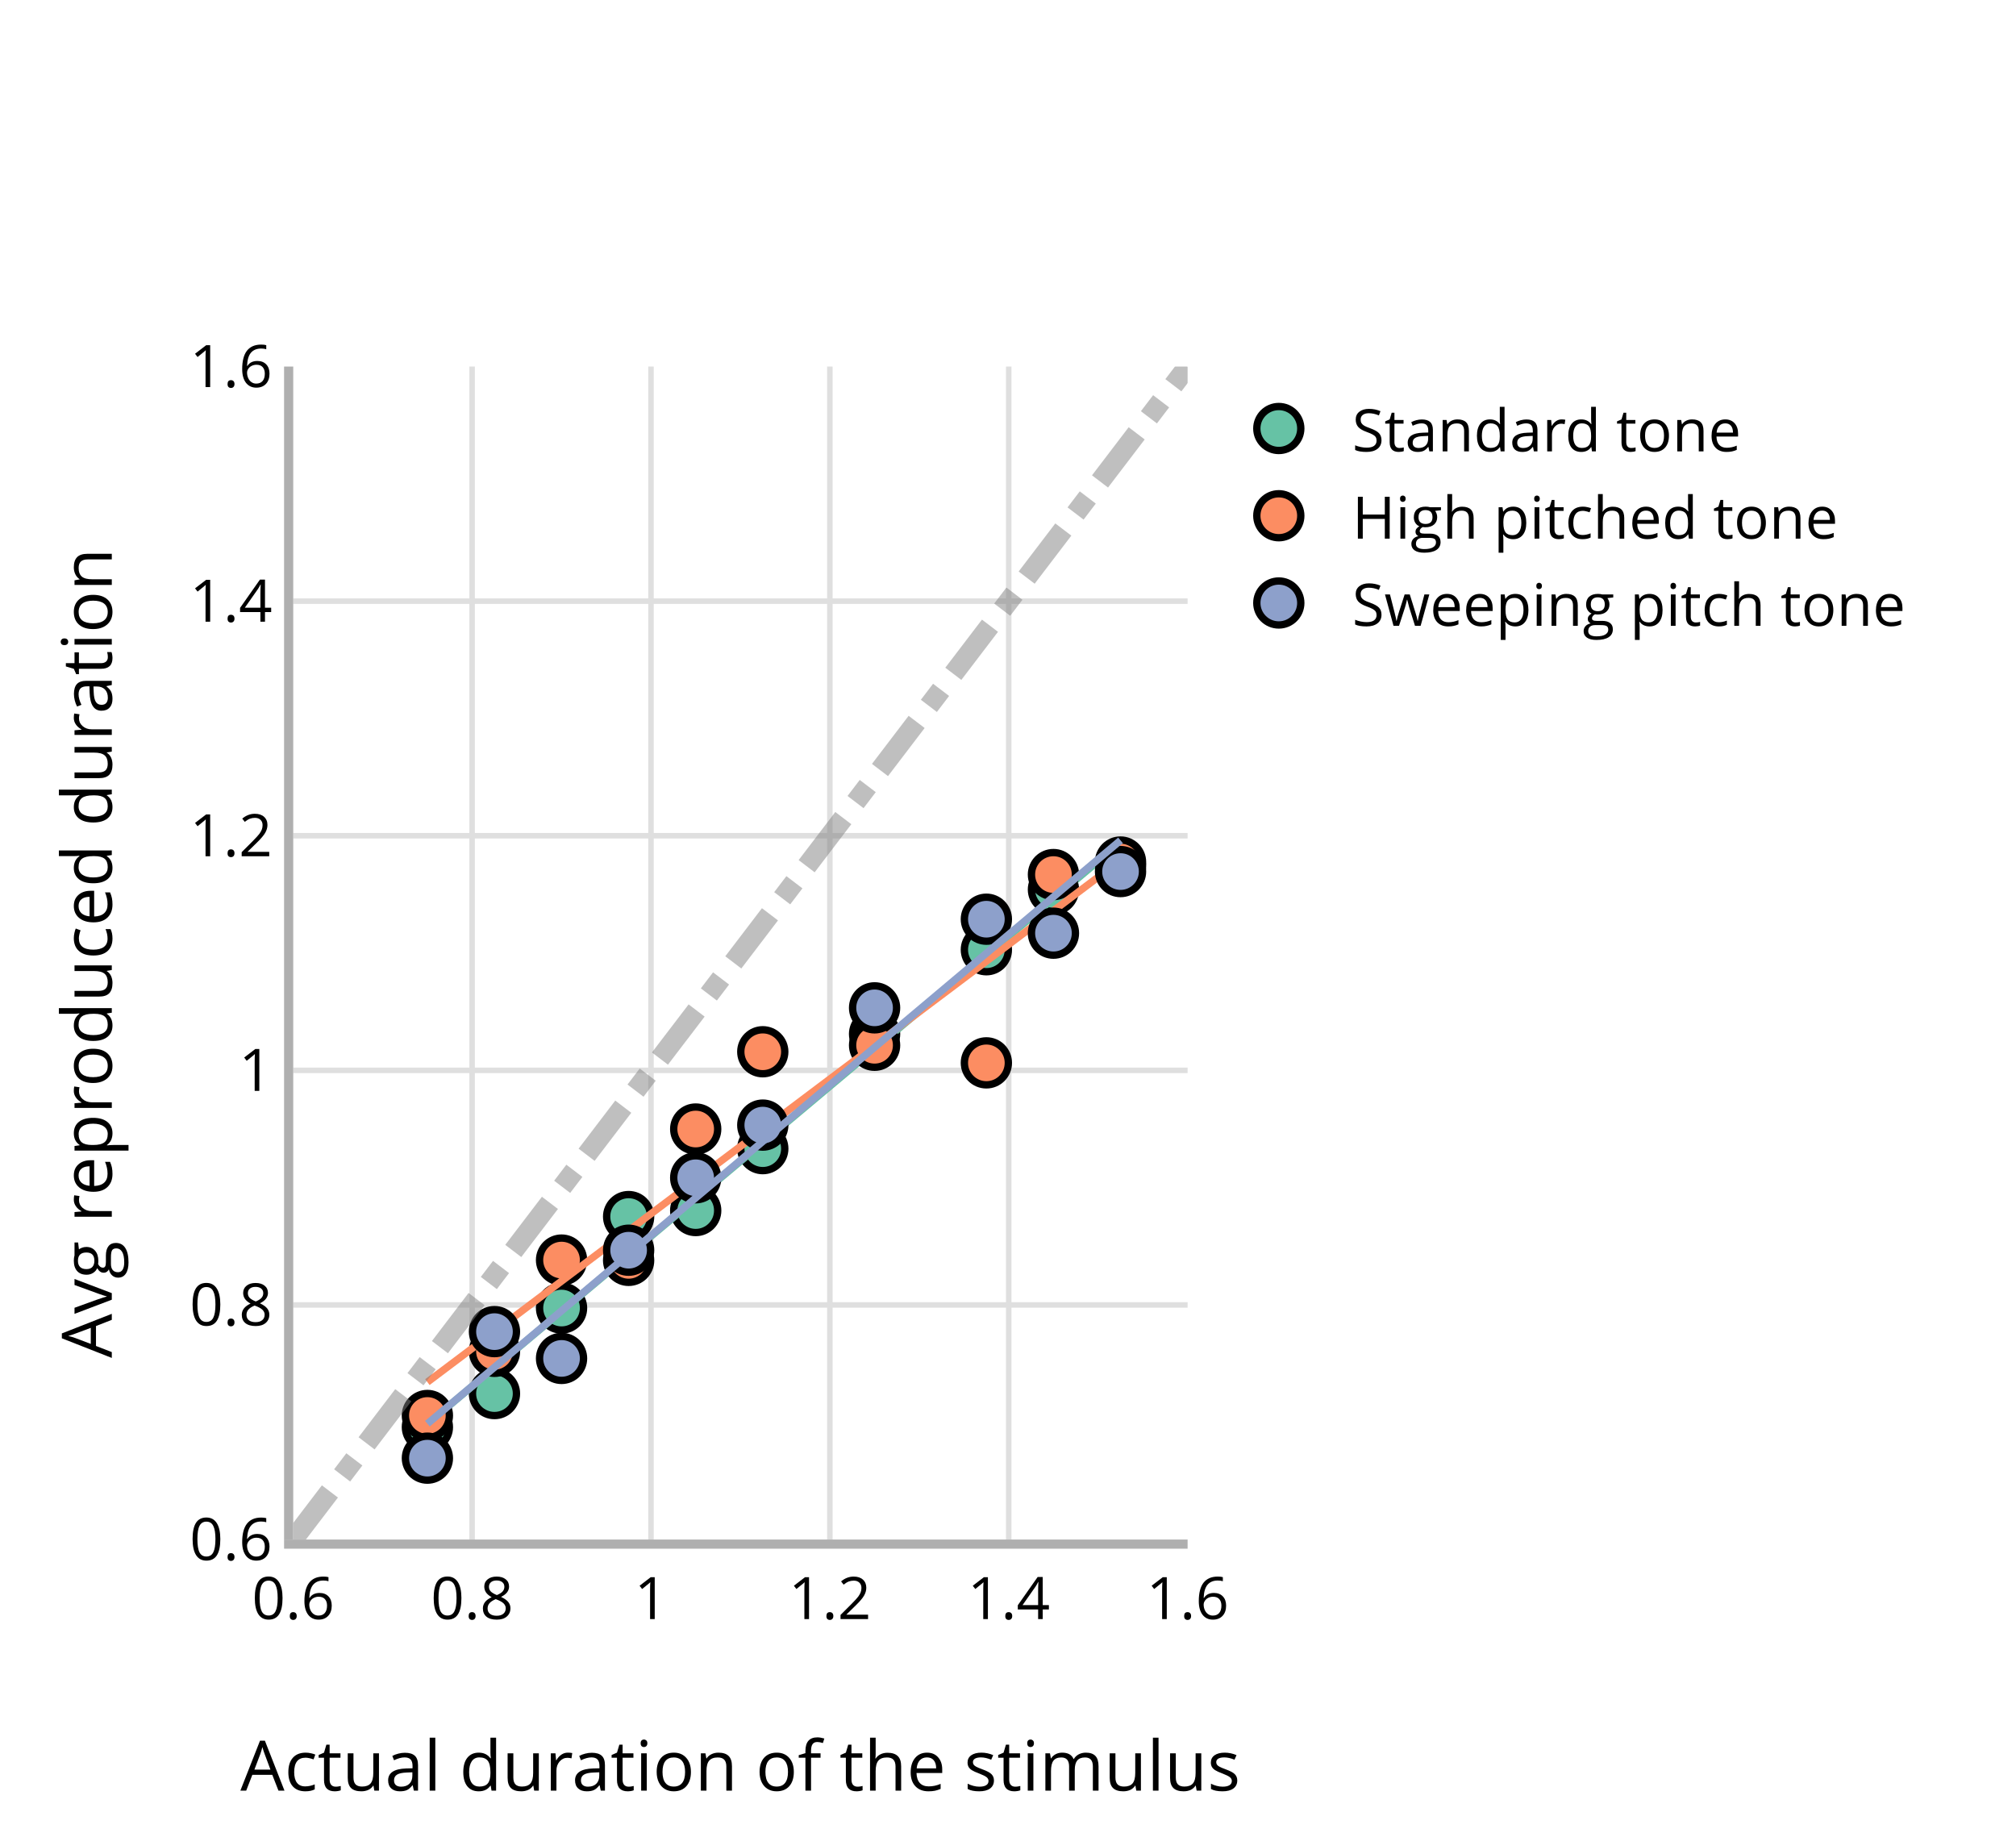
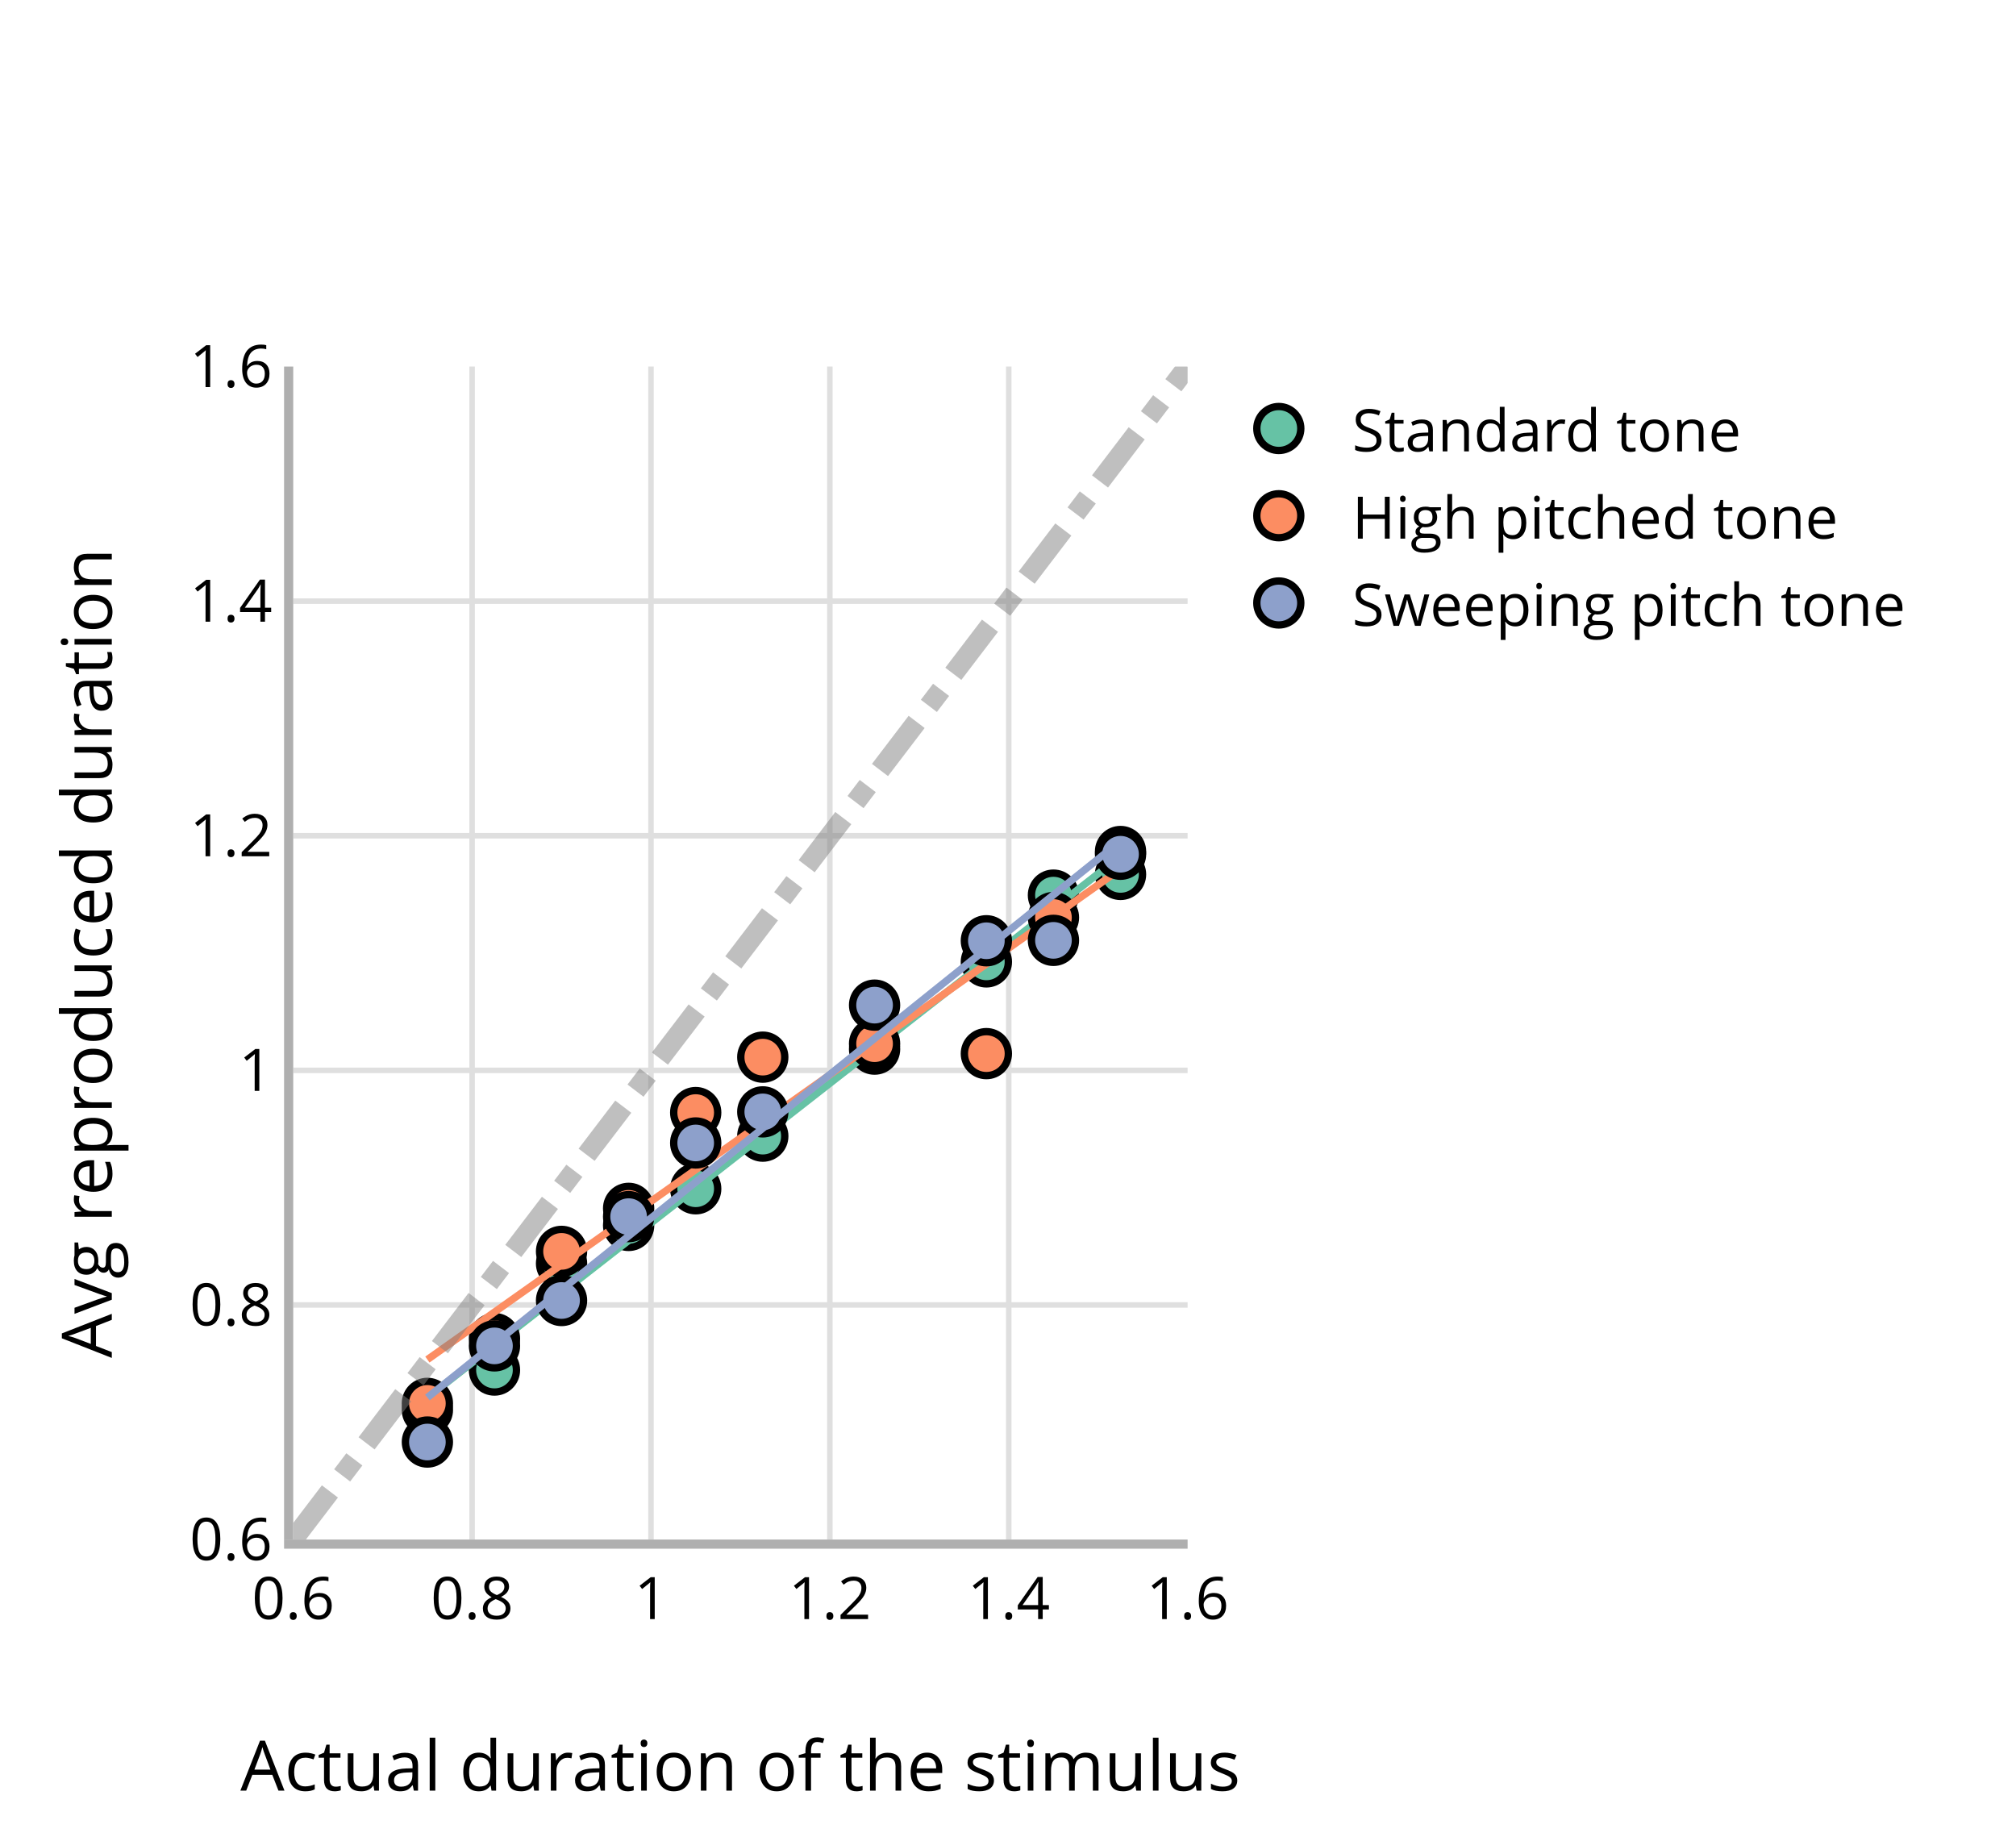
<svg xmlns="http://www.w3.org/2000/svg" class="main-svg" width="550" height="500" viewBox="0 0 550 500">
  <rect x="0" y="0" width="550" height="500" style="fill: rgb(0, 0, 0); fill-opacity: 0;" />
-   <defs id="defs-efb397">
+   <defs id="defs-0d2ed2">
    <g class="clips">
-       <clipPath id="clipefb397xyplot" class="plotclip">
+       <clipPath id="clip0d2ed2xyplot" class="plotclip">
        <rect width="244" height="320" />
      </clipPath>
-       <clipPath class="axesclip" id="clipefb397x">
+       <clipPath class="axesclip" id="clip0d2ed2x">
        <rect x="80" y="0" width="244" height="500" />
      </clipPath>
-       <clipPath class="axesclip" id="clipefb397y">
+       <clipPath class="axesclip" id="clip0d2ed2y">
        <rect x="0" y="100" width="550" height="320" />
      </clipPath>
-       <clipPath class="axesclip" id="clipefb397xy">
+       <clipPath class="axesclip" id="clip0d2ed2xy">
        <rect x="80" y="100" width="244" height="320" />
      </clipPath>
    </g>
    <g class="gradients" />
  </defs>
  <g class="bglayer">
    <rect class="bg" x="80" y="100" width="244" height="320" style="fill: rgb(0, 0, 0); fill-opacity: 0; stroke-width: 0;" />
  </g>
  <g class="layer-below">
    <g class="imagelayer" />
    <g class="shapelayer" />
  </g>
  <g class="cartesianlayer">
    <g class="subplot xy">
      <g class="layer-subplot">
        <g class="shapelayer" />
        <g class="imagelayer" />
      </g>
      <g class="gridlayer">
        <g class="x">
          <path class="xgrid crisp" transform="translate(128.8,0)" d="M0,100v320" style="stroke: rgb(223, 223, 223); stroke-opacity: 1; stroke-width: 1.5px;" />
          <path class="xgrid crisp" transform="translate(177.6,0)" d="M0,100v320" style="stroke: rgb(223, 223, 223); stroke-opacity: 1; stroke-width: 1.5px;" />
          <path class="xgrid crisp" transform="translate(226.4,0)" d="M0,100v320" style="stroke: rgb(223, 223, 223); stroke-opacity: 1; stroke-width: 1.5px;" />
          <path class="xgrid crisp" transform="translate(275.2,0)" d="M0,100v320" style="stroke: rgb(223, 223, 223); stroke-opacity: 1; stroke-width: 1.5px;" />
        </g>
        <g class="y">
          <path class="ygrid crisp" transform="translate(0,356)" d="M80,0h244" style="stroke: rgb(223, 223, 223); stroke-opacity: 1; stroke-width: 1.5px;" />
          <path class="ygrid crisp" transform="translate(0,292)" d="M80,0h244" style="stroke: rgb(223, 223, 223); stroke-opacity: 1; stroke-width: 1.5px;" />
          <path class="ygrid crisp" transform="translate(0,228)" d="M80,0h244" style="stroke: rgb(223, 223, 223); stroke-opacity: 1; stroke-width: 1.5px;" />
          <path class="ygrid crisp" transform="translate(0,164)" d="M80,0h244" style="stroke: rgb(223, 223, 223); stroke-opacity: 1; stroke-width: 1.5px;" />
        </g>
      </g>
      <g class="zerolinelayer" />
      <path class="xlines-below" />
      <path class="ylines-below" />
      <g class="overlines-below" />
      <g class="xaxislayer-below" />
      <g class="yaxislayer-below" />
      <g class="overaxes-below" />
-       <g class="plot" transform="translate(80, 100)" clip-path="url('#clipefb397xyplot')">
+       <g class="plot" transform="translate(80, 100)" clip-path="url('#clip0d2ed2xyplot')">
        <g class="scatterlayer mlayer">
-           <g class="trace scatter trace3b4c4c" style="stroke-miterlimit: 2; opacity: 1;">
+           <g class="trace scatter trace1afa07" style="stroke-miterlimit: 2; opacity: 1;">
            <g class="fills" />
            <g class="errorbars" />
            <g class="lines" />
            <g class="points">
-               <path class="point" transform="translate(36.6,289.33)" d="M6,0A6,6 0 1,1 0,-6A6,6 0 0,1 6,0Z" style="opacity: 1; stroke-width: 2px; fill: rgb(102, 194, 165); fill-opacity: 1; stroke: rgb(0, 0, 0); stroke-opacity: 1;" />
-               <path class="point" transform="translate(54.9,280.18)" d="M6,0A6,6 0 1,1 0,-6A6,6 0 0,1 6,0Z" style="opacity: 1; stroke-width: 2px; fill: rgb(102, 194, 165); fill-opacity: 1; stroke: rgb(0, 0, 0); stroke-opacity: 1;" />
-               <path class="point" transform="translate(73.2,256.85)" d="M6,0A6,6 0 1,1 0,-6A6,6 0 0,1 6,0Z" style="opacity: 1; stroke-width: 2px; fill: rgb(102, 194, 165); fill-opacity: 1; stroke: rgb(0, 0, 0); stroke-opacity: 1;" />
-               <path class="point" transform="translate(91.5,231.89)" d="M6,0A6,6 0 1,1 0,-6A6,6 0 0,1 6,0Z" style="opacity: 1; stroke-width: 2px; fill: rgb(102, 194, 165); fill-opacity: 1; stroke: rgb(0, 0, 0); stroke-opacity: 1;" />
-               <path class="point" transform="translate(109.8,230.25)" d="M6,0A6,6 0 1,1 0,-6A6,6 0 0,1 6,0Z" style="opacity: 1; stroke-width: 2px; fill: rgb(102, 194, 165); fill-opacity: 1; stroke: rgb(0, 0, 0); stroke-opacity: 1;" />
-               <path class="point" transform="translate(128.1,213.36)" d="M6,0A6,6 0 1,1 0,-6A6,6 0 0,1 6,0Z" style="opacity: 1; stroke-width: 2px; fill: rgb(102, 194, 165); fill-opacity: 1; stroke: rgb(0, 0, 0); stroke-opacity: 1;" />
-               <path class="point" transform="translate(158.6,182.08)" d="M6,0A6,6 0 1,1 0,-6A6,6 0 0,1 6,0Z" style="opacity: 1; stroke-width: 2px; fill: rgb(102, 194, 165); fill-opacity: 1; stroke: rgb(0, 0, 0); stroke-opacity: 1;" />
-               <path class="point" transform="translate(189.1,159.1)" d="M6,0A6,6 0 1,1 0,-6A6,6 0 0,1 6,0Z" style="opacity: 1; stroke-width: 2px; fill: rgb(102, 194, 165); fill-opacity: 1; stroke: rgb(0, 0, 0); stroke-opacity: 1;" />
-               <path class="point" transform="translate(207.4,142.68)" d="M6,0A6,6 0 1,1 0,-6A6,6 0 0,1 6,0Z" style="opacity: 1; stroke-width: 2px; fill: rgb(102, 194, 165); fill-opacity: 1; stroke: rgb(0, 0, 0); stroke-opacity: 1;" />
-               <path class="point" transform="translate(225.7,136.27)" d="M6,0A6,6 0 1,1 0,-6A6,6 0 0,1 6,0Z" style="opacity: 1; stroke-width: 2px; fill: rgb(102, 194, 165); fill-opacity: 1; stroke: rgb(0, 0, 0); stroke-opacity: 1;" />
-             </g>
-             <g class="text" />
-           </g>
-           <g class="trace scatter trace4b8f51" style="stroke-miterlimit: 2; opacity: 1;">
-             <g class="fills" />
-             <g class="errorbars" />
-             <g class="lines">
-               <path class="js-line" d="M36.6,288.44L225.7,129.81" style="vector-effect: non-scaling-stroke; fill: none; stroke: rgb(102, 194, 165); stroke-opacity: 1; stroke-width: 2px; opacity: 1;" />
-             </g>
-             <g class="points" />
-             <g class="text" />
-           </g>
-           <g class="trace scatter trace2dc6b6" style="stroke-miterlimit: 2; opacity: 1;">
+               <path class="point" transform="translate(36.6,284.66)" d="M6,0A6,6 0 1,1 0,-6A6,6 0 0,1 6,0Z" style="opacity: 1; stroke-width: 2px; fill: rgb(102, 194, 165); fill-opacity: 1; stroke: rgb(0, 0, 0); stroke-opacity: 1;" />
+               <path class="point" transform="translate(54.9,273.76)" d="M6,0A6,6 0 1,1 0,-6A6,6 0 0,1 6,0Z" style="opacity: 1; stroke-width: 2px; fill: rgb(102, 194, 165); fill-opacity: 1; stroke: rgb(0, 0, 0); stroke-opacity: 1;" />
+               <path class="point" transform="translate(73.2,244.69)" d="M6,0A6,6 0 1,1 0,-6A6,6 0 0,1 6,0Z" style="opacity: 1; stroke-width: 2px; fill: rgb(102, 194, 165); fill-opacity: 1; stroke: rgb(0, 0, 0); stroke-opacity: 1;" />
+               <path class="point" transform="translate(91.5,234.31)" d="M6,0A6,6 0 1,1 0,-6A6,6 0 0,1 6,0Z" style="opacity: 1; stroke-width: 2px; fill: rgb(102, 194, 165); fill-opacity: 1; stroke: rgb(0, 0, 0); stroke-opacity: 1;" />
+               <path class="point" transform="translate(109.8,224.31)" d="M6,0A6,6 0 1,1 0,-6A6,6 0 0,1 6,0Z" style="opacity: 1; stroke-width: 2px; fill: rgb(102, 194, 165); fill-opacity: 1; stroke: rgb(0, 0, 0); stroke-opacity: 1;" />
+               <path class="point" transform="translate(128.1,209.95)" d="M6,0A6,6 0 1,1 0,-6A6,6 0 0,1 6,0Z" style="opacity: 1; stroke-width: 2px; fill: rgb(102, 194, 165); fill-opacity: 1; stroke: rgb(0, 0, 0); stroke-opacity: 1;" />
+               <path class="point" transform="translate(158.6,186.21)" d="M6,0A6,6 0 1,1 0,-6A6,6 0 0,1 6,0Z" style="opacity: 1; stroke-width: 2px; fill: rgb(102, 194, 165); fill-opacity: 1; stroke: rgb(0, 0, 0); stroke-opacity: 1;" />
+               <path class="point" transform="translate(189.1,162.41)" d="M6,0A6,6 0 1,1 0,-6A6,6 0 0,1 6,0Z" style="opacity: 1; stroke-width: 2px; fill: rgb(102, 194, 165); fill-opacity: 1; stroke: rgb(0, 0, 0); stroke-opacity: 1;" />
+               <path class="point" transform="translate(207.4,144.2)" d="M6,0A6,6 0 1,1 0,-6A6,6 0 0,1 6,0Z" style="opacity: 1; stroke-width: 2px; fill: rgb(102, 194, 165); fill-opacity: 1; stroke: rgb(0, 0, 0); stroke-opacity: 1;" />
+               <path class="point" transform="translate(225.7,138.55)" d="M6,0A6,6 0 1,1 0,-6A6,6 0 0,1 6,0Z" style="opacity: 1; stroke-width: 2px; fill: rgb(102, 194, 165); fill-opacity: 1; stroke: rgb(0, 0, 0); stroke-opacity: 1;" />
+             </g>
+             <g class="text" />
+           </g>
+           <g class="trace scatter tracee53769" style="stroke-miterlimit: 2; opacity: 1;">
+             <g class="fills" />
+             <g class="errorbars" />
+             <g class="lines">
+               <path class="js-line" d="M36.6,281.3L225.7,133.59" style="vector-effect: non-scaling-stroke; fill: none; stroke: rgb(102, 194, 165); stroke-opacity: 1; stroke-width: 2px; opacity: 1;" />
+             </g>
+             <g class="points" />
+             <g class="text" />
+           </g>
+           <g class="trace scatter trace07e83b" style="stroke-miterlimit: 2; opacity: 1;">
            <g class="fills" />
            <g class="errorbars" />
            <g class="lines" />
            <g class="points">
-               <path class="point" transform="translate(36.6,286.16)" d="M6,0A6,6 0 1,1 0,-6A6,6 0 0,1 6,0Z" style="opacity: 1; stroke-width: 2px; fill: rgb(252, 141, 98); fill-opacity: 1; stroke: rgb(0, 0, 0); stroke-opacity: 1;" />
-               <path class="point" transform="translate(54.9,268.66)" d="M6,0A6,6 0 1,1 0,-6A6,6 0 0,1 6,0Z" style="opacity: 1; stroke-width: 2px; fill: rgb(252, 141, 98); fill-opacity: 1; stroke: rgb(0, 0, 0); stroke-opacity: 1;" />
-               <path class="point" transform="translate(73.2,243.76)" d="M6,0A6,6 0 1,1 0,-6A6,6 0 0,1 6,0Z" style="opacity: 1; stroke-width: 2px; fill: rgb(252, 141, 98); fill-opacity: 1; stroke: rgb(0, 0, 0); stroke-opacity: 1;" />
-               <path class="point" transform="translate(91.5,243.84)" d="M6,0A6,6 0 1,1 0,-6A6,6 0 0,1 6,0Z" style="opacity: 1; stroke-width: 2px; fill: rgb(252, 141, 98); fill-opacity: 1; stroke: rgb(0, 0, 0); stroke-opacity: 1;" />
-               <path class="point" transform="translate(109.8,208.01)" d="M6,0A6,6 0 1,1 0,-6A6,6 0 0,1 6,0Z" style="opacity: 1; stroke-width: 2px; fill: rgb(252, 141, 98); fill-opacity: 1; stroke: rgb(0, 0, 0); stroke-opacity: 1;" />
-               <path class="point" transform="translate(128.1,186.93)" d="M6,0A6,6 0 1,1 0,-6A6,6 0 0,1 6,0Z" style="opacity: 1; stroke-width: 2px; fill: rgb(252, 141, 98); fill-opacity: 1; stroke: rgb(0, 0, 0); stroke-opacity: 1;" />
-               <path class="point" transform="translate(158.6,185.16)" d="M6,0A6,6 0 1,1 0,-6A6,6 0 0,1 6,0Z" style="opacity: 1; stroke-width: 2px; fill: rgb(252, 141, 98); fill-opacity: 1; stroke: rgb(0, 0, 0); stroke-opacity: 1;" />
-               <path class="point" transform="translate(189.1,189.96)" d="M6,0A6,6 0 1,1 0,-6A6,6 0 0,1 6,0Z" style="opacity: 1; stroke-width: 2px; fill: rgb(252, 141, 98); fill-opacity: 1; stroke: rgb(0, 0, 0); stroke-opacity: 1;" />
-               <path class="point" transform="translate(207.4,138.59)" d="M6,0A6,6 0 1,1 0,-6A6,6 0 0,1 6,0Z" style="opacity: 1; stroke-width: 2px; fill: rgb(252, 141, 98); fill-opacity: 1; stroke: rgb(0, 0, 0); stroke-opacity: 1;" />
-               <path class="point" transform="translate(225.7,135.17)" d="M6,0A6,6 0 1,1 0,-6A6,6 0 0,1 6,0Z" style="opacity: 1; stroke-width: 2px; fill: rgb(252, 141, 98); fill-opacity: 1; stroke: rgb(0, 0, 0); stroke-opacity: 1;" />
-             </g>
-             <g class="text" />
-           </g>
-           <g class="trace scatter trace6f83f3" style="stroke-miterlimit: 2; opacity: 1;">
-             <g class="fills" />
-             <g class="errorbars" />
-             <g class="lines">
-               <path class="js-line" d="M36.6,277.05L225.7,134.68" style="vector-effect: non-scaling-stroke; fill: none; stroke: rgb(252, 141, 98); stroke-opacity: 1; stroke-width: 2px; opacity: 1;" />
-             </g>
-             <g class="points" />
-             <g class="text" />
-           </g>
-           <g class="trace scatter trace50d36a" style="stroke-miterlimit: 2; opacity: 1;">
+               <path class="point" transform="translate(36.6,282.86)" d="M6,0A6,6 0 1,1 0,-6A6,6 0 0,1 6,0Z" style="opacity: 1; stroke-width: 2px; fill: rgb(252, 141, 98); fill-opacity: 1; stroke: rgb(0, 0, 0); stroke-opacity: 1;" />
+               <path class="point" transform="translate(54.9,265.18)" d="M6,0A6,6 0 1,1 0,-6A6,6 0 0,1 6,0Z" style="opacity: 1; stroke-width: 2px; fill: rgb(252, 141, 98); fill-opacity: 1; stroke: rgb(0, 0, 0); stroke-opacity: 1;" />
+               <path class="point" transform="translate(73.2,241.39)" d="M6,0A6,6 0 1,1 0,-6A6,6 0 0,1 6,0Z" style="opacity: 1; stroke-width: 2px; fill: rgb(252, 141, 98); fill-opacity: 1; stroke: rgb(0, 0, 0); stroke-opacity: 1;" />
+               <path class="point" transform="translate(91.5,229.65)" d="M6,0A6,6 0 1,1 0,-6A6,6 0 0,1 6,0Z" style="opacity: 1; stroke-width: 2px; fill: rgb(252, 141, 98); fill-opacity: 1; stroke: rgb(0, 0, 0); stroke-opacity: 1;" />
+               <path class="point" transform="translate(109.8,203.52)" d="M6,0A6,6 0 1,1 0,-6A6,6 0 0,1 6,0Z" style="opacity: 1; stroke-width: 2px; fill: rgb(252, 141, 98); fill-opacity: 1; stroke: rgb(0, 0, 0); stroke-opacity: 1;" />
+               <path class="point" transform="translate(128.1,188.4)" d="M6,0A6,6 0 1,1 0,-6A6,6 0 0,1 6,0Z" style="opacity: 1; stroke-width: 2px; fill: rgb(252, 141, 98); fill-opacity: 1; stroke: rgb(0, 0, 0); stroke-opacity: 1;" />
+               <path class="point" transform="translate(158.6,184.73)" d="M6,0A6,6 0 1,1 0,-6A6,6 0 0,1 6,0Z" style="opacity: 1; stroke-width: 2px; fill: rgb(252, 141, 98); fill-opacity: 1; stroke: rgb(0, 0, 0); stroke-opacity: 1;" />
+               <path class="point" transform="translate(189.1,187.44)" d="M6,0A6,6 0 1,1 0,-6A6,6 0 0,1 6,0Z" style="opacity: 1; stroke-width: 2px; fill: rgb(252, 141, 98); fill-opacity: 1; stroke: rgb(0, 0, 0); stroke-opacity: 1;" />
+               <path class="point" transform="translate(207.4,150.31)" d="M6,0A6,6 0 1,1 0,-6A6,6 0 0,1 6,0Z" style="opacity: 1; stroke-width: 2px; fill: rgb(252, 141, 98); fill-opacity: 1; stroke: rgb(0, 0, 0); stroke-opacity: 1;" />
+               <path class="point" transform="translate(225.7,132.3)" d="M6,0A6,6 0 1,1 0,-6A6,6 0 0,1 6,0Z" style="opacity: 1; stroke-width: 2px; fill: rgb(252, 141, 98); fill-opacity: 1; stroke: rgb(0, 0, 0); stroke-opacity: 1;" />
+             </g>
+             <g class="text" />
+           </g>
+           <g class="trace scatter tracea273cf" style="stroke-miterlimit: 2; opacity: 1;">
+             <g class="fills" />
+             <g class="errorbars" />
+             <g class="lines">
+               <path class="js-line" d="M36.6,270.9L225.7,137.08" style="vector-effect: non-scaling-stroke; fill: none; stroke: rgb(252, 141, 98); stroke-opacity: 1; stroke-width: 2px; opacity: 1;" />
+             </g>
+             <g class="points" />
+             <g class="text" />
+           </g>
+           <g class="trace scatter tracee1cdae" style="stroke-miterlimit: 2; opacity: 1;">
            <g class="fills" />
            <g class="errorbars" />
            <g class="lines" />
            <g class="points">
-               <path class="point" transform="translate(36.6,297.8)" d="M6,0A6,6 0 1,1 0,-6A6,6 0 0,1 6,0Z" style="opacity: 1; stroke-width: 2px; fill: rgb(141, 160, 203); fill-opacity: 1; stroke: rgb(0, 0, 0); stroke-opacity: 1;" />
-               <path class="point" transform="translate(54.9,263.28)" d="M6,0A6,6 0 1,1 0,-6A6,6 0 0,1 6,0Z" style="opacity: 1; stroke-width: 2px; fill: rgb(141, 160, 203); fill-opacity: 1; stroke: rgb(0, 0, 0); stroke-opacity: 1;" />
-               <path class="point" transform="translate(73.2,270.59)" d="M6,0A6,6 0 1,1 0,-6A6,6 0 0,1 6,0Z" style="opacity: 1; stroke-width: 2px; fill: rgb(141, 160, 203); fill-opacity: 1; stroke: rgb(0, 0, 0); stroke-opacity: 1;" />
-               <path class="point" transform="translate(91.5,241.07)" d="M6,0A6,6 0 1,1 0,-6A6,6 0 0,1 6,0Z" style="opacity: 1; stroke-width: 2px; fill: rgb(141, 160, 203); fill-opacity: 1; stroke: rgb(0, 0, 0); stroke-opacity: 1;" />
-               <path class="point" transform="translate(109.8,221.31)" d="M6,0A6,6 0 1,1 0,-6A6,6 0 0,1 6,0Z" style="opacity: 1; stroke-width: 2px; fill: rgb(141, 160, 203); fill-opacity: 1; stroke: rgb(0, 0, 0); stroke-opacity: 1;" />
-               <path class="point" transform="translate(128.1,206.94)" d="M6,0A6,6 0 1,1 0,-6A6,6 0 0,1 6,0Z" style="opacity: 1; stroke-width: 2px; fill: rgb(141, 160, 203); fill-opacity: 1; stroke: rgb(0, 0, 0); stroke-opacity: 1;" />
-               <path class="point" transform="translate(158.6,174.95)" d="M6,0A6,6 0 1,1 0,-6A6,6 0 0,1 6,0Z" style="opacity: 1; stroke-width: 2px; fill: rgb(141, 160, 203); fill-opacity: 1; stroke: rgb(0, 0, 0); stroke-opacity: 1;" />
-               <path class="point" transform="translate(189.1,150.77)" d="M6,0A6,6 0 1,1 0,-6A6,6 0 0,1 6,0Z" style="opacity: 1; stroke-width: 2px; fill: rgb(141, 160, 203); fill-opacity: 1; stroke: rgb(0, 0, 0); stroke-opacity: 1;" />
-               <path class="point" transform="translate(207.4,154.58)" d="M6,0A6,6 0 1,1 0,-6A6,6 0 0,1 6,0Z" style="opacity: 1; stroke-width: 2px; fill: rgb(141, 160, 203); fill-opacity: 1; stroke: rgb(0, 0, 0); stroke-opacity: 1;" />
-               <path class="point" transform="translate(225.7,137.77)" d="M6,0A6,6 0 1,1 0,-6A6,6 0 0,1 6,0Z" style="opacity: 1; stroke-width: 2px; fill: rgb(141, 160, 203); fill-opacity: 1; stroke: rgb(0, 0, 0); stroke-opacity: 1;" />
-             </g>
-             <g class="text" />
-           </g>
-           <g class="trace scatter trace6a55a3" style="stroke-miterlimit: 2; opacity: 1;">
-             <g class="fills" />
-             <g class="errorbars" />
-             <g class="lines">
-               <path class="js-line" d="M36.6,288.4L225.7,129.26" style="vector-effect: non-scaling-stroke; fill: none; stroke: rgb(141, 160, 203); stroke-opacity: 1; stroke-width: 2px; opacity: 1;" />
-             </g>
-             <g class="points" />
-             <g class="text" />
-           </g>
-           <g class="trace scatter traced37b50" style="stroke-miterlimit: 2; opacity: 0.5;">
+               <path class="point" transform="translate(36.6,293.4)" d="M6,0A6,6 0 1,1 0,-6A6,6 0 0,1 6,0Z" style="opacity: 1; stroke-width: 2px; fill: rgb(141, 160, 203); fill-opacity: 1; stroke: rgb(0, 0, 0); stroke-opacity: 1;" />
+               <path class="point" transform="translate(54.9,267.17)" d="M6,0A6,6 0 1,1 0,-6A6,6 0 0,1 6,0Z" style="opacity: 1; stroke-width: 2px; fill: rgb(141, 160, 203); fill-opacity: 1; stroke: rgb(0, 0, 0); stroke-opacity: 1;" />
+               <path class="point" transform="translate(73.2,254.79)" d="M6,0A6,6 0 1,1 0,-6A6,6 0 0,1 6,0Z" style="opacity: 1; stroke-width: 2px; fill: rgb(141, 160, 203); fill-opacity: 1; stroke: rgb(0, 0, 0); stroke-opacity: 1;" />
+               <path class="point" transform="translate(91.5,231.91)" d="M6,0A6,6 0 1,1 0,-6A6,6 0 0,1 6,0Z" style="opacity: 1; stroke-width: 2px; fill: rgb(141, 160, 203); fill-opacity: 1; stroke: rgb(0, 0, 0); stroke-opacity: 1;" />
+               <path class="point" transform="translate(109.8,211.81)" d="M6,0A6,6 0 1,1 0,-6A6,6 0 0,1 6,0Z" style="opacity: 1; stroke-width: 2px; fill: rgb(141, 160, 203); fill-opacity: 1; stroke: rgb(0, 0, 0); stroke-opacity: 1;" />
+               <path class="point" transform="translate(128.1,203.33)" d="M6,0A6,6 0 1,1 0,-6A6,6 0 0,1 6,0Z" style="opacity: 1; stroke-width: 2px; fill: rgb(141, 160, 203); fill-opacity: 1; stroke: rgb(0, 0, 0); stroke-opacity: 1;" />
+               <path class="point" transform="translate(158.6,174.21)" d="M6,0A6,6 0 1,1 0,-6A6,6 0 0,1 6,0Z" style="opacity: 1; stroke-width: 2px; fill: rgb(141, 160, 203); fill-opacity: 1; stroke: rgb(0, 0, 0); stroke-opacity: 1;" />
+               <path class="point" transform="translate(189.1,156.65)" d="M6,0A6,6 0 1,1 0,-6A6,6 0 0,1 6,0Z" style="opacity: 1; stroke-width: 2px; fill: rgb(141, 160, 203); fill-opacity: 1; stroke: rgb(0, 0, 0); stroke-opacity: 1;" />
+               <path class="point" transform="translate(207.4,156.54)" d="M6,0A6,6 0 1,1 0,-6A6,6 0 0,1 6,0Z" style="opacity: 1; stroke-width: 2px; fill: rgb(141, 160, 203); fill-opacity: 1; stroke: rgb(0, 0, 0); stroke-opacity: 1;" />
+               <path class="point" transform="translate(225.7,133.05)" d="M6,0A6,6 0 1,1 0,-6A6,6 0 0,1 6,0Z" style="opacity: 1; stroke-width: 2px; fill: rgb(141, 160, 203); fill-opacity: 1; stroke: rgb(0, 0, 0); stroke-opacity: 1;" />
+             </g>
+             <g class="text" />
+           </g>
+           <g class="trace scatter traceb72fa9" style="stroke-miterlimit: 2; opacity: 1;">
+             <g class="fills" />
+             <g class="errorbars" />
+             <g class="lines">
+               <path class="js-line" d="M36.6,281.26L225.7,129.44" style="vector-effect: non-scaling-stroke; fill: none; stroke: rgb(141, 160, 203); stroke-opacity: 1; stroke-width: 2px; opacity: 1;" />
+             </g>
+             <g class="points" />
+             <g class="text" />
+           </g>
+           <g class="trace scatter trace63bbad" style="stroke-miterlimit: 2; opacity: 0.5;">
            <g class="fills" />
            <g class="errorbars" />
            <g class="lines">
              <path class="js-line" d="M0,320L104.78,182.58L105.03,182.26L210.29,44.2L210.54,43.88L244,0" style="vector-effect: non-scaling-stroke; fill: none; stroke: rgb(128, 128, 128); stroke-opacity: 1; stroke-width: 5.5px; opacity: 1; stroke-dasharray: 16.5px, 5.5px, 5.5px, 5.5px;" />
            </g>
            <g class="points" />
            <g class="text" />
          </g>
        </g>
      </g>
      <g class="overplot" />
      <path class="xlines-above crisp" d="M77.5,421.25H324" style="fill: none; stroke-width: 2.5px; stroke: rgb(175, 175, 175); stroke-opacity: 1;" />
      <path class="ylines-above crisp" d="M78.75,100V420" style="fill: none; stroke-width: 2.5px; stroke: rgb(175, 175, 175); stroke-opacity: 1;" />
      <g class="overlines-above" />
      <g class="xaxislayer-above">
        <g class="xtick">
          <text text-anchor="middle" x="0" y="441.7" transform="translate(80,0)" style="font-family: 'Open Sans', verdana, arial, sans-serif; font-size: 16px; fill: rgb(0, 0, 0); fill-opacity: 1; white-space: pre;">0.6</text>
        </g>
        <g class="xtick">
          <text text-anchor="middle" x="0" y="441.7" transform="translate(128.8,0)" style="font-family: 'Open Sans', verdana, arial, sans-serif; font-size: 16px; fill: rgb(0, 0, 0); fill-opacity: 1; white-space: pre;">0.8</text>
        </g>
        <g class="xtick">
          <text text-anchor="middle" x="0" y="441.7" transform="translate(177.6,0)" style="font-family: 'Open Sans', verdana, arial, sans-serif; font-size: 16px; fill: rgb(0, 0, 0); fill-opacity: 1; white-space: pre;">1</text>
        </g>
        <g class="xtick">
          <text text-anchor="middle" x="0" y="441.7" transform="translate(226.4,0)" style="font-family: 'Open Sans', verdana, arial, sans-serif; font-size: 16px; fill: rgb(0, 0, 0); fill-opacity: 1; white-space: pre;">1.2</text>
        </g>
        <g class="xtick">
          <text text-anchor="middle" x="0" y="441.7" transform="translate(275.2,0)" style="font-family: 'Open Sans', verdana, arial, sans-serif; font-size: 16px; fill: rgb(0, 0, 0); fill-opacity: 1; white-space: pre;">1.4</text>
        </g>
        <g class="xtick">
          <text text-anchor="middle" x="0" y="441.7" transform="translate(324,0)" style="font-family: 'Open Sans', verdana, arial, sans-serif; font-size: 16px; fill: rgb(0, 0, 0); fill-opacity: 1; white-space: pre;">1.6</text>
        </g>
      </g>
      <g class="yaxislayer-above">
        <g class="ytick">
          <text text-anchor="end" x="74.3" y="5.6" transform="translate(0,420)" style="font-family: 'Open Sans', verdana, arial, sans-serif; font-size: 16px; fill: rgb(0, 0, 0); fill-opacity: 1; white-space: pre;">0.6</text>
        </g>
        <g class="ytick">
          <text text-anchor="end" x="74.3" y="5.6" transform="translate(0,356)" style="font-family: 'Open Sans', verdana, arial, sans-serif; font-size: 16px; fill: rgb(0, 0, 0); fill-opacity: 1; white-space: pre;">0.8</text>
        </g>
        <g class="ytick">
          <text text-anchor="end" x="74.3" y="5.6" transform="translate(0,292)" style="font-family: 'Open Sans', verdana, arial, sans-serif; font-size: 16px; fill: rgb(0, 0, 0); fill-opacity: 1; white-space: pre;">1</text>
        </g>
        <g class="ytick">
          <text text-anchor="end" x="74.3" y="5.6" transform="translate(0,228)" style="font-family: 'Open Sans', verdana, arial, sans-serif; font-size: 16px; fill: rgb(0, 0, 0); fill-opacity: 1; white-space: pre;">1.2</text>
        </g>
        <g class="ytick">
          <text text-anchor="end" x="74.3" y="5.6" transform="translate(0,164)" style="font-family: 'Open Sans', verdana, arial, sans-serif; font-size: 16px; fill: rgb(0, 0, 0); fill-opacity: 1; white-space: pre;">1.4</text>
        </g>
        <g class="ytick">
          <text text-anchor="end" x="74.3" y="5.6" transform="translate(0,100)" style="font-family: 'Open Sans', verdana, arial, sans-serif; font-size: 16px; fill: rgb(0, 0, 0); fill-opacity: 1; white-space: pre;">1.6</text>
        </g>
      </g>
      <g class="overaxes-above" />
    </g>
  </g>
  <g class="polarlayer" />
  <g class="ternarylayer" />
  <g class="geolayer" />
  <g class="funnelarealayer" />
  <g class="pielayer" />
  <g class="sunburstlayer" />
  <g class="glimages" />
-   <defs id="topdefs-efb397">
+   <defs id="topdefs-0d2ed2">
    <g class="clips" />
-     <clipPath id="legendefb397">
+     <clipPath id="legend0d2ed2">
      <rect width="209" height="82" x="0" y="0" />
    </clipPath>
  </defs>
  <g class="layer-above">
    <g class="imagelayer" />
    <g class="shapelayer" />
  </g>
  <g class="infolayer">
    <g class="legend" pointer-events="all" transform="translate(328.88, 100)">
      <rect class="bg" shape-rendering="crispEdges" width="209" height="82" x="0" y="0" style="stroke: rgb(68, 68, 68); stroke-opacity: 1; fill: rgb(0, 0, 0); fill-opacity: 0; stroke-width: 0px;" />
-       <g class="scrollbox" transform="translate(0, 0)" clip-path="url('#legendefb397')">
+       <g class="scrollbox" transform="translate(0, 0)" clip-path="url('#legend0d2ed2')">
        <g class="groups">
          <g class="traces" transform="translate(0, 16.9)" style="opacity: 1;">
            <text class="legendtext user-select-none" text-anchor="start" x="40" y="6.24" style="font-family: 'Open Sans', verdana, arial, sans-serif; font-size: 16px; fill: rgb(0, 0, 0); fill-opacity: 1; white-space: pre;">Standard tone</text>
            <g class="layers" style="opacity: 1;">
              <g class="legendfill" />
              <g class="legendlines" />
              <g class="legendsymbols">
                <g class="legendpoints">
                  <path class="scatterpts" transform="translate(20,0)" d="M6,0A6,6 0 1,1 0,-6A6,6 0 0,1 6,0Z" style="opacity: 1; stroke-width: 2px; fill: rgb(102, 194, 165); fill-opacity: 1; stroke: rgb(0, 0, 0); stroke-opacity: 1;" />
                </g>
              </g>
            </g>
            <rect class="legendtoggle" pointer-events="all" x="0" y="-11.9" width="249" height="23.8" style="cursor: pointer; fill: rgb(0, 0, 0); fill-opacity: 0;" />
          </g>
          <g class="traces" transform="translate(0, 40.7)" style="opacity: 1;">
            <text class="legendtext user-select-none" text-anchor="start" x="40" y="6.24" style="font-family: 'Open Sans', verdana, arial, sans-serif; font-size: 16px; fill: rgb(0, 0, 0); fill-opacity: 1; white-space: pre;">High pitched tone</text>
            <g class="layers" style="opacity: 1;">
              <g class="legendfill" />
              <g class="legendlines" />
              <g class="legendsymbols">
                <g class="legendpoints">
                  <path class="scatterpts" transform="translate(20,0)" d="M6,0A6,6 0 1,1 0,-6A6,6 0 0,1 6,0Z" style="opacity: 1; stroke-width: 2px; fill: rgb(252, 141, 98); fill-opacity: 1; stroke: rgb(0, 0, 0); stroke-opacity: 1;" />
                </g>
              </g>
            </g>
            <rect class="legendtoggle" pointer-events="all" x="0" y="-11.9" width="249" height="23.8" style="cursor: pointer; fill: rgb(0, 0, 0); fill-opacity: 0;" />
          </g>
          <g class="traces" transform="translate(0, 64.5)" style="opacity: 1;">
            <text class="legendtext user-select-none" text-anchor="start" x="40" y="6.24" style="font-family: 'Open Sans', verdana, arial, sans-serif; font-size: 16px; fill: rgb(0, 0, 0); fill-opacity: 1; white-space: pre;">Sweeping pitch tone</text>
            <g class="layers" style="opacity: 1;">
              <g class="legendfill" />
              <g class="legendlines" />
              <g class="legendsymbols">
                <g class="legendpoints">
                  <path class="scatterpts" transform="translate(20,0)" d="M6,0A6,6 0 1,1 0,-6A6,6 0 0,1 6,0Z" style="opacity: 1; stroke-width: 2px; fill: rgb(141, 160, 203); fill-opacity: 1; stroke: rgb(0, 0, 0); stroke-opacity: 1;" />
                </g>
              </g>
            </g>
            <rect class="legendtoggle" pointer-events="all" x="0" y="-11.9" width="249" height="23.8" style="cursor: pointer; fill: rgb(0, 0, 0); fill-opacity: 0;" />
          </g>
        </g>
      </g>
      <rect class="scrollbar" rx="20" ry="3" width="0" height="0" x="0" y="0" style="fill: rgb(128, 139, 164); fill-opacity: 1;" />
    </g>
    <g class="g-gtitle" />
    <g class="g-xtitle">
      <text class="xtitle" x="202" y="488.5" text-anchor="middle" style="font-family: 'Open Sans', verdana, arial, sans-serif; font-size: 19px; fill: rgb(0, 0, 0); opacity: 1; font-weight: normal; white-space: pre;">Actual duration of the stimulus</text>
    </g>
    <g class="g-ytitle">
      <text class="ytitle" transform="rotate(-90,30.5,260)" x="30.5" y="260" text-anchor="middle" style="font-family: 'Open Sans', verdana, arial, sans-serif; font-size: 19px; fill: rgb(0, 0, 0); opacity: 1; font-weight: normal; white-space: pre;">Avg reproduced duration</text>
    </g>
  </g>
</svg>
